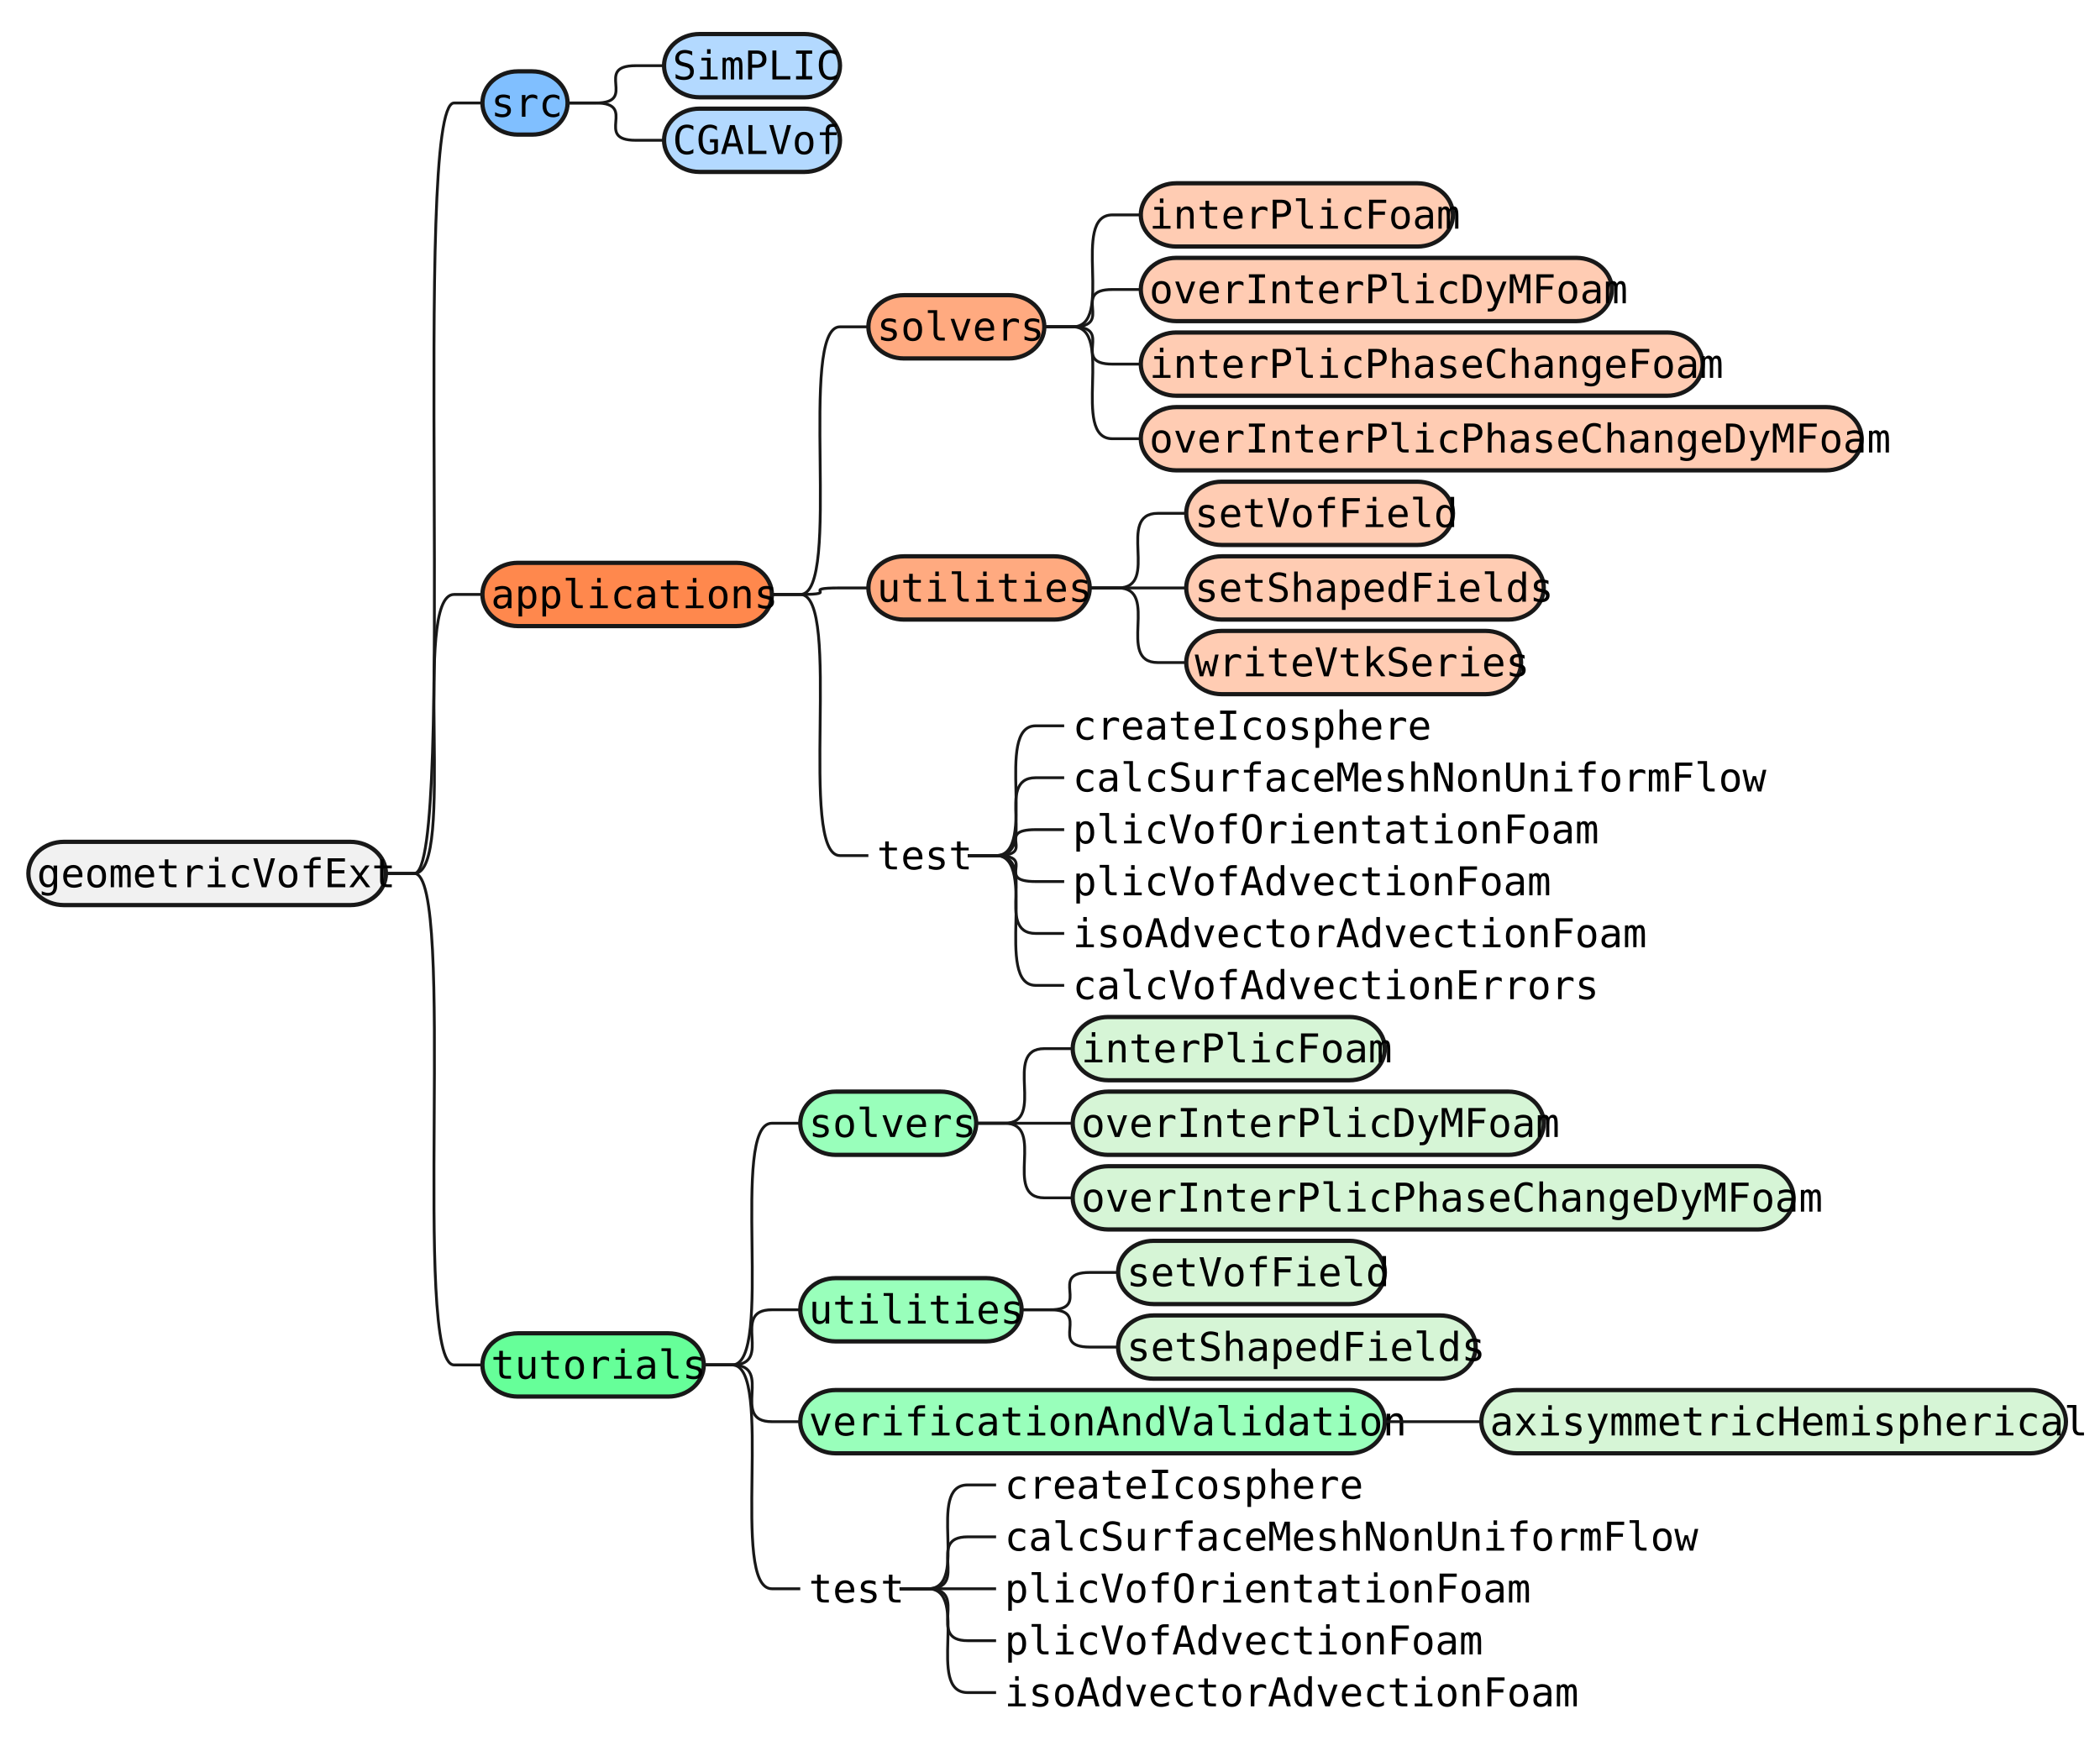
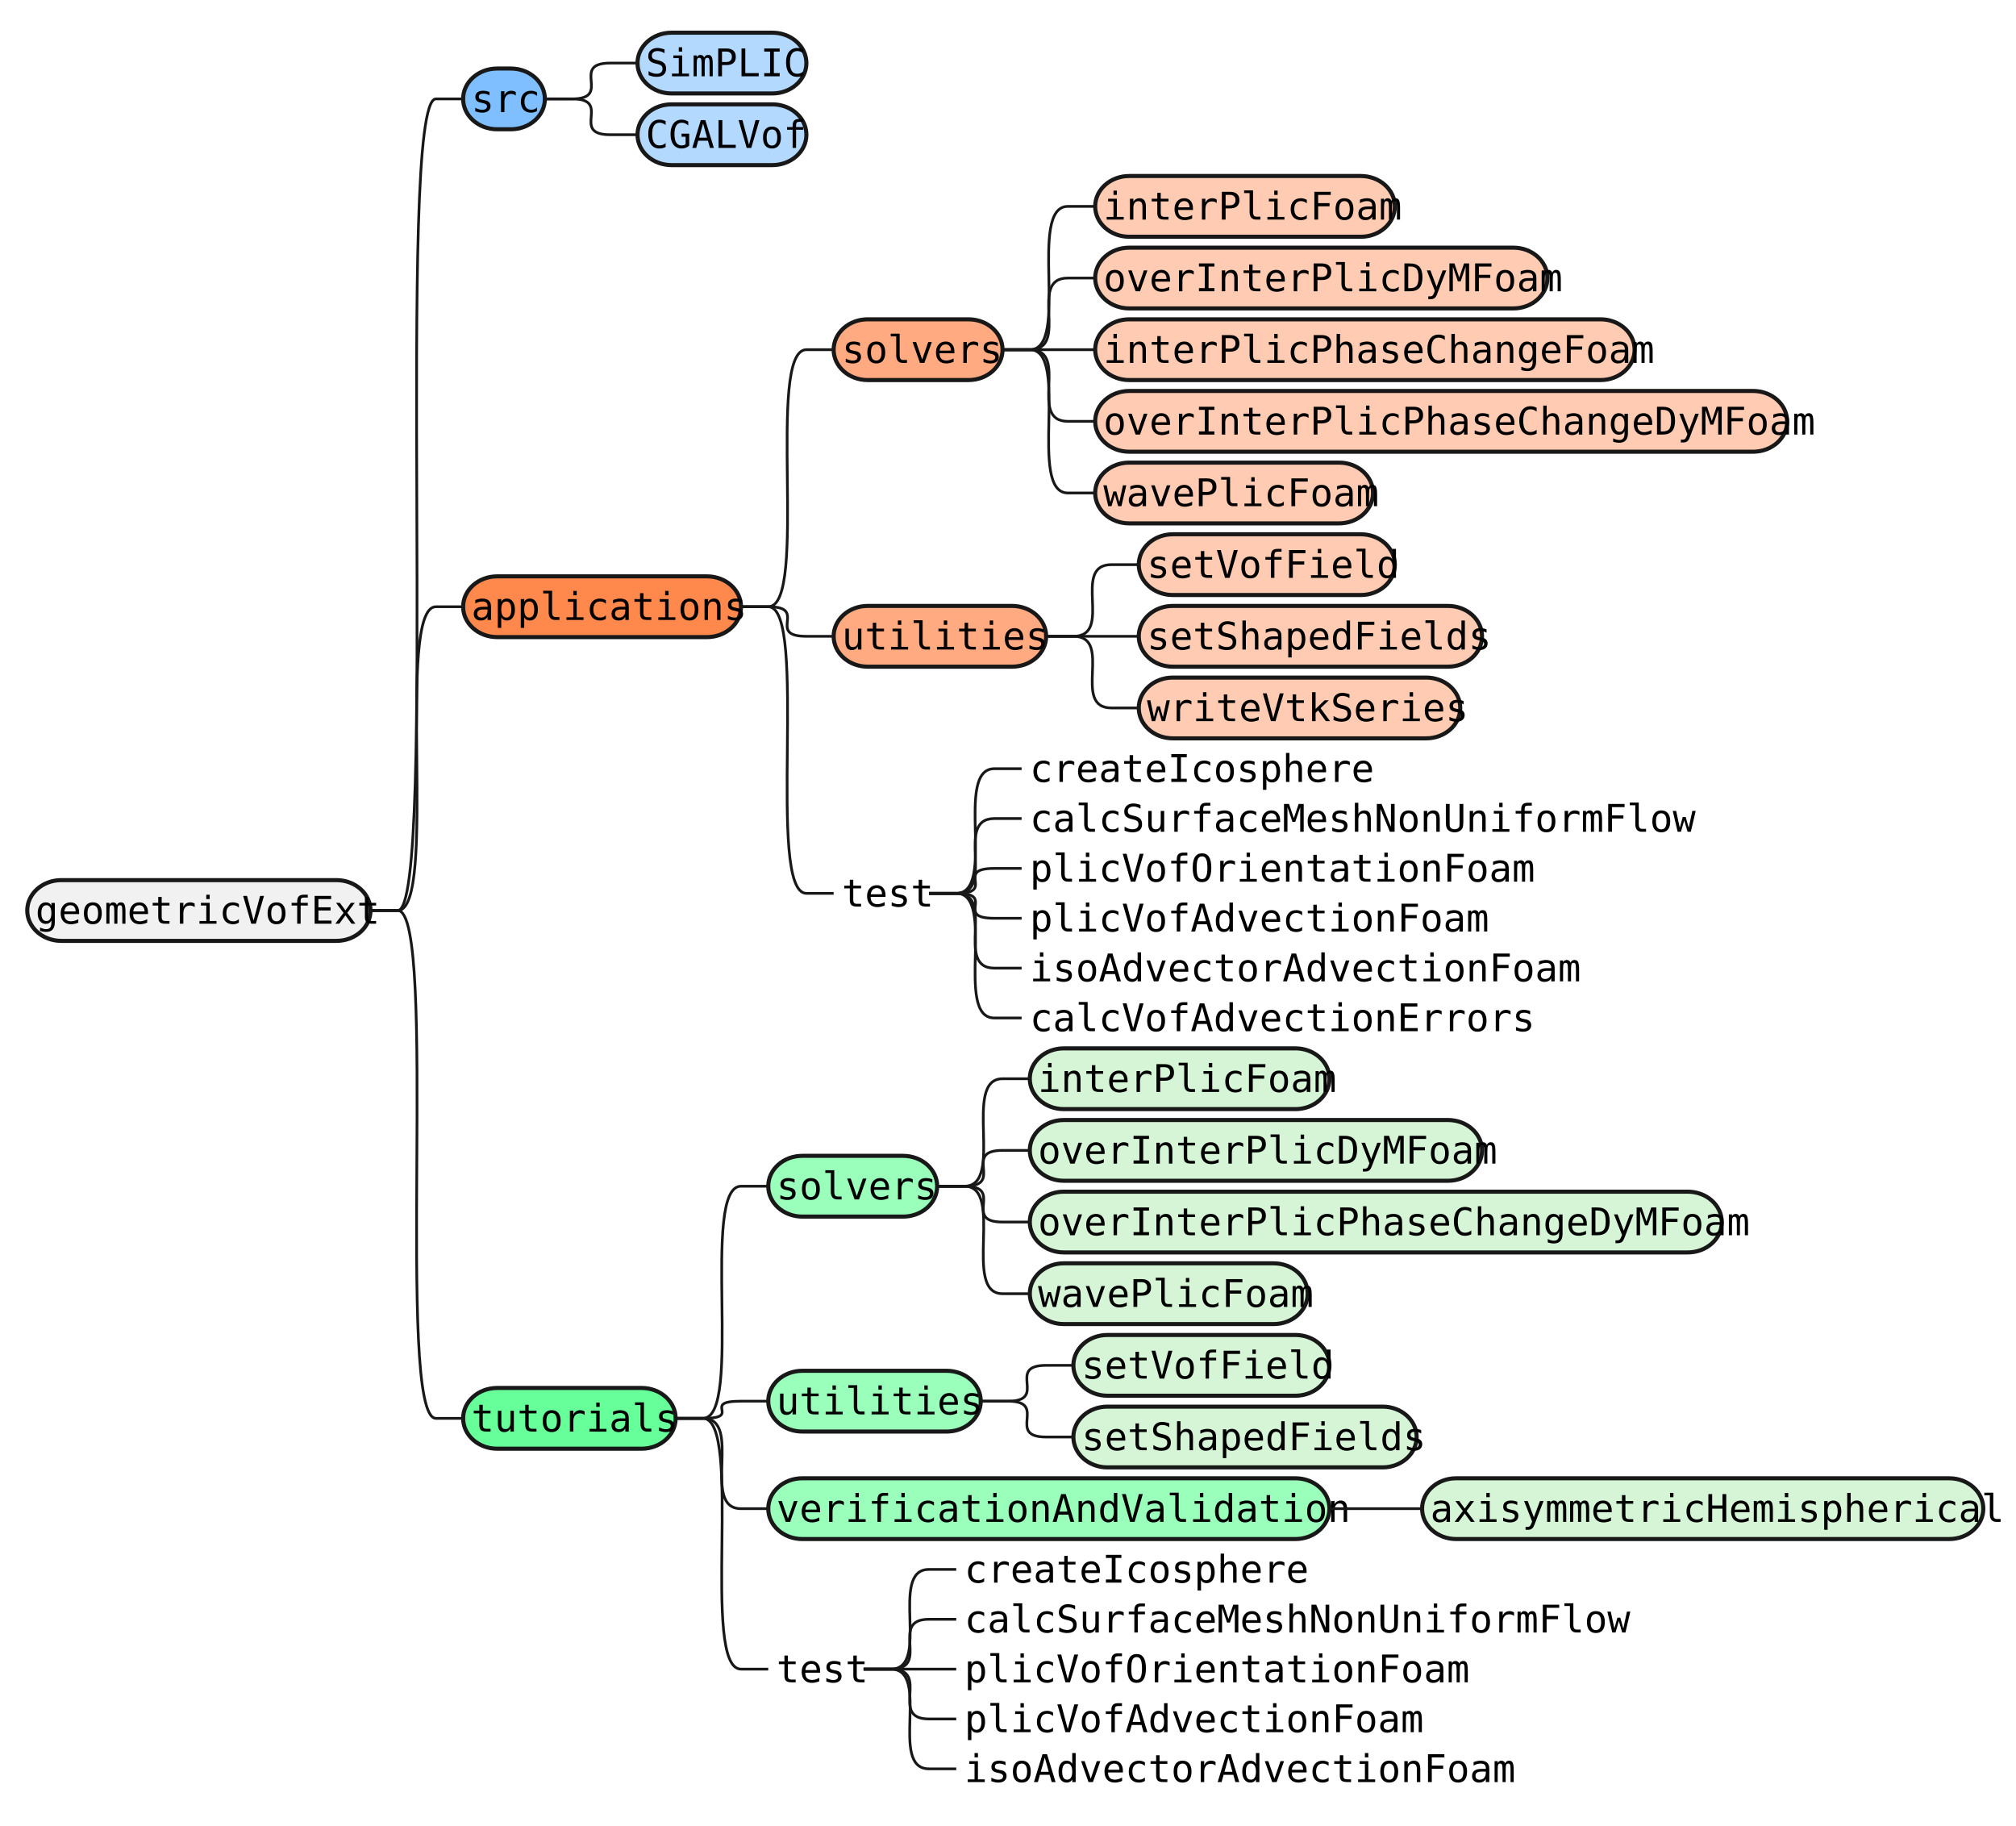
- <svg xmlns="http://www.w3.org/2000/svg" contentStyleType="text/css" height="617px" preserveAspectRatio="none" style="width:740px;height:617px;background:#FFFFFF;" version="1.1" viewBox="0 0 740 617" width="740px" zoomAndPan="magnify">
+ <svg xmlns="http://www.w3.org/2000/svg" contentStyleType="text/css" height="670px" preserveAspectRatio="none" style="width:740px;height:670px;background:#FFFFFF;" version="1.1" viewBox="0 0 740 670" width="740px" zoomAndPan="magnify">
  <defs />
  <g>
-     <rect fill="#F1F1F1" height="22.297" rx="12.5" ry="12.5" style="stroke:#181818;stroke-width:1.5;" width="126" x="10" y="296.711" />
-     <text fill="#000000" font-family="monospace" font-size="14" lengthAdjust="spacing" textLength="120" x="13" y="312.706">geometricVofExt</text>
+     <rect fill="#F1F1F1" height="22.297" rx="12.5" ry="12.5" style="stroke:#181818;stroke-width:1.5;" width="126" x="10" y="323.008" />
+     <text fill="#000000" font-family="monospace" font-size="14" lengthAdjust="spacing" textLength="120" x="13" y="339.003">geometricVofExt</text>
    <rect fill="#80BFFF" height="22.297" rx="12.5" ry="12.5" style="stroke:#181818;stroke-width:1.5;" width="30" x="170" y="25.148" />
    <text fill="#000000" font-family="monospace" font-size="14" lengthAdjust="spacing" textLength="24" x="173" y="41.144">src</text>
    <rect fill="#B3D9FF" height="22.297" rx="12.5" ry="12.5" style="stroke:#181818;stroke-width:1.5;" width="62" x="234" y="12" />
    <text fill="#000000" font-family="monospace" font-size="14" lengthAdjust="spacing" textLength="56" x="237" y="27.995">SimPLIC</text>
    <path d="M200,36.297 L210,36.297 C225,36.297 209,23.148 224,23.148 L234,23.148 " fill="none" style="stroke:#181818;stroke-width:1.0;" />
    <rect fill="#B3D9FF" height="22.297" rx="12.5" ry="12.5" style="stroke:#181818;stroke-width:1.5;" width="62" x="234" y="38.297" />
    <text fill="#000000" font-family="monospace" font-size="14" lengthAdjust="spacing" textLength="56" x="237" y="54.292">CGALVof</text>
    <path d="M200,36.297 L210,36.297 C225,36.297 209,49.445 224,49.445 L234,49.445 " fill="none" style="stroke:#181818;stroke-width:1.0;" />
-     <path d="M136,307.859 L146,307.859 C161,307.859 145,36.297 160,36.297 L170,36.297 " fill="none" style="stroke:#181818;stroke-width:1.0;" />
-     <rect fill="#FF884D" height="22.297" rx="12.5" ry="12.5" style="stroke:#181818;stroke-width:1.5;" width="102" x="170" y="198.375" />
-     <text fill="#000000" font-family="monospace" font-size="14" lengthAdjust="spacing" textLength="96" x="173" y="214.37">applications</text>
-     <rect fill="#FFAA80" height="22.297" rx="12.5" ry="12.5" style="stroke:#181818;stroke-width:1.5;" width="62" x="306" y="104.039" />
-     <text fill="#000000" font-family="monospace" font-size="14" lengthAdjust="spacing" textLength="56" x="309" y="120.034">solvers</text>
+     <path d="M136,334.156 L146,334.156 C161,334.156 145,36.297 160,36.297 L170,36.297 " fill="none" style="stroke:#181818;stroke-width:1.0;" />
+     <rect fill="#FF884D" height="22.297" rx="12.5" ry="12.5" style="stroke:#181818;stroke-width:1.5;" width="102" x="170" y="211.523" />
+     <text fill="#000000" font-family="monospace" font-size="14" lengthAdjust="spacing" textLength="96" x="173" y="227.519">applications</text>
+     <rect fill="#FFAA80" height="22.297" rx="12.5" ry="12.5" style="stroke:#181818;stroke-width:1.5;" width="62" x="306" y="117.188" />
+     <text fill="#000000" font-family="monospace" font-size="14" lengthAdjust="spacing" textLength="56" x="309" y="133.183">solvers</text>
    <rect fill="#FFCCB3" height="22.297" rx="12.5" ry="12.5" style="stroke:#181818;stroke-width:1.5;" width="110" x="402" y="64.594" />
    <text fill="#000000" font-family="monospace" font-size="14" lengthAdjust="spacing" textLength="104" x="405" y="80.589">interPlicFoam</text>
-     <path d="M368,115.188 L378,115.188 C393,115.188 377,75.742 392,75.742 L402,75.742 " fill="none" style="stroke:#181818;stroke-width:1.0;" />
+     <path d="M368,128.336 L378,128.336 C393,128.336 377,75.742 392,75.742 L402,75.742 " fill="none" style="stroke:#181818;stroke-width:1.0;" />
    <rect fill="#FFCCB3" height="22.297" rx="12.5" ry="12.5" style="stroke:#181818;stroke-width:1.5;" width="166" x="402" y="90.891" />
    <text fill="#000000" font-family="monospace" font-size="14" lengthAdjust="spacing" textLength="160" x="405" y="106.886">overInterPlicDyMFoam</text>
-     <path d="M368,115.188 L378,115.188 C393,115.188 377,102.039 392,102.039 L402,102.039 " fill="none" style="stroke:#181818;stroke-width:1.0;" />
+     <path d="M368,128.336 L378,128.336 C393,128.336 377,102.039 392,102.039 L402,102.039 " fill="none" style="stroke:#181818;stroke-width:1.0;" />
    <rect fill="#FFCCB3" height="22.297" rx="12.5" ry="12.5" style="stroke:#181818;stroke-width:1.5;" width="198" x="402" y="117.188" />
    <text fill="#000000" font-family="monospace" font-size="14" lengthAdjust="spacing" textLength="192" x="405" y="133.183">interPlicPhaseChangeFoam</text>
-     <path d="M368,115.188 L378,115.188 C393,115.188 377,128.336 392,128.336 L402,128.336 " fill="none" style="stroke:#181818;stroke-width:1.0;" />
+     <path d="M368,128.336 L378,128.336 C393,128.336 377,128.336 392,128.336 L402,128.336 " fill="none" style="stroke:#181818;stroke-width:1.0;" />
    <rect fill="#FFCCB3" height="22.297" rx="12.5" ry="12.5" style="stroke:#181818;stroke-width:1.5;" width="254" x="402" y="143.484" />
    <text fill="#000000" font-family="monospace" font-size="14" lengthAdjust="spacing" textLength="248" x="405" y="159.48">overInterPlicPhaseChangeDyMFoam</text>
-     <path d="M368,115.188 L378,115.188 C393,115.188 377,154.633 392,154.633 L402,154.633 " fill="none" style="stroke:#181818;stroke-width:1.0;" />
-     <path d="M272,209.523 L282,209.523 C297,209.523 281,115.188 296,115.188 L306,115.188 " fill="none" style="stroke:#181818;stroke-width:1.0;" />
-     <rect fill="#FFAA80" height="22.297" rx="12.5" ry="12.5" style="stroke:#181818;stroke-width:1.5;" width="78" x="306" y="196.078" />
-     <text fill="#000000" font-family="monospace" font-size="14" lengthAdjust="spacing" textLength="72" x="309" y="212.073">utilities</text>
-     <rect fill="#FFCCB3" height="22.297" rx="12.5" ry="12.5" style="stroke:#181818;stroke-width:1.5;" width="94" x="418" y="169.781" />
-     <text fill="#000000" font-family="monospace" font-size="14" lengthAdjust="spacing" textLength="88" x="421" y="185.776">setVofField</text>
-     <path d="M384,207.227 L394,207.227 C409,207.227 393,180.93 408,180.93 L418,180.93 " fill="none" style="stroke:#181818;stroke-width:1.0;" />
-     <rect fill="#FFCCB3" height="22.297" rx="12.5" ry="12.5" style="stroke:#181818;stroke-width:1.5;" width="126" x="418" y="196.078" />
-     <text fill="#000000" font-family="monospace" font-size="14" lengthAdjust="spacing" textLength="120" x="421" y="212.073">setShapedFields</text>
-     <path d="M384,207.227 L394,207.227 C409,207.227 393,207.227 408,207.227 L418,207.227 " fill="none" style="stroke:#181818;stroke-width:1.0;" />
-     <rect fill="#FFCCB3" height="22.297" rx="12.5" ry="12.5" style="stroke:#181818;stroke-width:1.5;" width="118" x="418" y="222.375" />
-     <text fill="#000000" font-family="monospace" font-size="14" lengthAdjust="spacing" textLength="112" x="421" y="238.37">writeVtkSeries</text>
-     <path d="M384,207.227 L394,207.227 C409,207.227 393,233.523 408,233.523 L418,233.523 " fill="none" style="stroke:#181818;stroke-width:1.0;" />
-     <path d="M272,209.523 L282,209.523 C297,209.523 281,207.227 296,207.227 L306,207.227 " fill="none" style="stroke:#181818;stroke-width:1.0;" />
-     <text fill="#000000" font-family="monospace" font-size="14" lengthAdjust="spacing" textLength="32" x="309" y="306.409">test</text>
-     <text fill="#000000" font-family="monospace" font-size="14" lengthAdjust="spacing" textLength="120" x="378" y="260.667">createIcosphere</text>
-     <path d="M341,301.562 L351,301.562 C366,301.562 350,255.82 365,255.82 L375,255.82 " fill="none" style="stroke:#181818;stroke-width:1.0;" />
-     <text fill="#000000" font-family="monospace" font-size="14" lengthAdjust="spacing" textLength="232" x="378" y="278.964">calcSurfaceMeshNonUniformFlow</text>
-     <path d="M341,301.562 L351,301.562 C366,301.562 350,274.117 365,274.117 L375,274.117 " fill="none" style="stroke:#181818;stroke-width:1.0;" />
-     <text fill="#000000" font-family="monospace" font-size="14" lengthAdjust="spacing" textLength="176" x="378" y="297.261">plicVofOrientationFoam</text>
-     <path d="M341,301.562 L351,301.562 C366,301.562 350,292.414 365,292.414 L375,292.414 " fill="none" style="stroke:#181818;stroke-width:1.0;" />
-     <text fill="#000000" font-family="monospace" font-size="14" lengthAdjust="spacing" textLength="160" x="378" y="315.558">plicVofAdvectionFoam</text>
-     <path d="M341,301.562 L351,301.562 C366,301.562 350,310.711 365,310.711 L375,310.711 " fill="none" style="stroke:#181818;stroke-width:1.0;" />
-     <text fill="#000000" font-family="monospace" font-size="14" lengthAdjust="spacing" textLength="192" x="378" y="333.854">isoAdvectorAdvectionFoam</text>
-     <path d="M341,301.562 L351,301.562 C366,301.562 350,329.008 365,329.008 L375,329.008 " fill="none" style="stroke:#181818;stroke-width:1.0;" />
-     <text fill="#000000" font-family="monospace" font-size="14" lengthAdjust="spacing" textLength="176" x="378" y="352.151">calcVofAdvectionErrors</text>
-     <path d="M341,301.562 L351,301.562 C366,301.562 350,347.305 365,347.305 L375,347.305 " fill="none" style="stroke:#181818;stroke-width:1.0;" />
-     <path d="M272,209.523 L282,209.523 C297,209.523 281,301.562 296,301.562 L306,301.562 " fill="none" style="stroke:#181818;stroke-width:1.0;" />
-     <path d="M136,307.859 L146,307.859 C161,307.859 145,209.523 160,209.523 L170,209.523 " fill="none" style="stroke:#181818;stroke-width:1.0;" />
-     <rect fill="#66FF99" height="22.297" rx="12.5" ry="12.5" style="stroke:#181818;stroke-width:1.5;" width="78" x="170" y="469.938" />
-     <text fill="#000000" font-family="monospace" font-size="14" lengthAdjust="spacing" textLength="72" x="173" y="485.933">tutorials</text>
-     <rect fill="#99FFBB" height="22.297" rx="12.5" ry="12.5" style="stroke:#181818;stroke-width:1.5;" width="62" x="282" y="384.75" />
-     <text fill="#000000" font-family="monospace" font-size="14" lengthAdjust="spacing" textLength="56" x="285" y="400.745">solvers</text>
-     <rect fill="#D6F5D6" height="22.297" rx="12.5" ry="12.5" style="stroke:#181818;stroke-width:1.5;" width="110" x="378" y="358.453" />
-     <text fill="#000000" font-family="monospace" font-size="14" lengthAdjust="spacing" textLength="104" x="381" y="374.448">interPlicFoam</text>
-     <path d="M344,395.898 L354,395.898 C369,395.898 353,369.602 368,369.602 L378,369.602 " fill="none" style="stroke:#181818;stroke-width:1.0;" />
-     <rect fill="#D6F5D6" height="22.297" rx="12.5" ry="12.5" style="stroke:#181818;stroke-width:1.5;" width="166" x="378" y="384.75" />
-     <text fill="#000000" font-family="monospace" font-size="14" lengthAdjust="spacing" textLength="160" x="381" y="400.745">overInterPlicDyMFoam</text>
-     <path d="M344,395.898 L354,395.898 C369,395.898 353,395.898 368,395.898 L378,395.898 " fill="none" style="stroke:#181818;stroke-width:1.0;" />
-     <rect fill="#D6F5D6" height="22.297" rx="12.5" ry="12.5" style="stroke:#181818;stroke-width:1.5;" width="254" x="378" y="411.047" />
-     <text fill="#000000" font-family="monospace" font-size="14" lengthAdjust="spacing" textLength="248" x="381" y="427.042">overInterPlicPhaseChangeDyMFoam</text>
-     <path d="M344,395.898 L354,395.898 C369,395.898 353,422.195 368,422.195 L378,422.195 " fill="none" style="stroke:#181818;stroke-width:1.0;" />
-     <path d="M248,481.086 L258,481.086 C273,481.086 257,395.898 272,395.898 L282,395.898 " fill="none" style="stroke:#181818;stroke-width:1.0;" />
-     <rect fill="#99FFBB" height="22.297" rx="12.5" ry="12.5" style="stroke:#181818;stroke-width:1.5;" width="78" x="282" y="450.492" />
-     <text fill="#000000" font-family="monospace" font-size="14" lengthAdjust="spacing" textLength="72" x="285" y="466.487">utilities</text>
-     <rect fill="#D6F5D6" height="22.297" rx="12.5" ry="12.5" style="stroke:#181818;stroke-width:1.5;" width="94" x="394" y="437.344" />
-     <text fill="#000000" font-family="monospace" font-size="14" lengthAdjust="spacing" textLength="88" x="397" y="453.339">setVofField</text>
-     <path d="M360,461.641 L370,461.641 C385,461.641 369,448.492 384,448.492 L394,448.492 " fill="none" style="stroke:#181818;stroke-width:1.0;" />
-     <rect fill="#D6F5D6" height="22.297" rx="12.5" ry="12.5" style="stroke:#181818;stroke-width:1.5;" width="126" x="394" y="463.641" />
-     <text fill="#000000" font-family="monospace" font-size="14" lengthAdjust="spacing" textLength="120" x="397" y="479.636">setShapedFields</text>
-     <path d="M360,461.641 L370,461.641 C385,461.641 369,474.789 384,474.789 L394,474.789 " fill="none" style="stroke:#181818;stroke-width:1.0;" />
-     <path d="M248,481.086 L258,481.086 C273,481.086 257,461.641 272,461.641 L282,461.641 " fill="none" style="stroke:#181818;stroke-width:1.0;" />
-     <rect fill="#99FFBB" height="22.297" rx="12.5" ry="12.5" style="stroke:#181818;stroke-width:1.5;" width="206" x="282" y="489.938" />
-     <text fill="#000000" font-family="monospace" font-size="14" lengthAdjust="spacing" textLength="200" x="285" y="505.933">verificationAndValidation</text>
-     <rect fill="#D6F5D6" height="22.297" rx="12.5" ry="12.5" style="stroke:#181818;stroke-width:1.5;" width="206" x="522" y="489.938" />
-     <text fill="#000000" font-family="monospace" font-size="14" lengthAdjust="spacing" textLength="200" x="525" y="505.933">axisymmetricHemispherical</text>
-     <path d="M488,501.086 L498,501.086 C513,501.086 497,501.086 512,501.086 L522,501.086 " fill="none" style="stroke:#181818;stroke-width:1.0;" />
-     <path d="M248,481.086 L258,481.086 C273,481.086 257,501.086 272,501.086 L282,501.086 " fill="none" style="stroke:#181818;stroke-width:1.0;" />
-     <text fill="#000000" font-family="monospace" font-size="14" lengthAdjust="spacing" textLength="32" x="285" y="564.823">test</text>
-     <text fill="#000000" font-family="monospace" font-size="14" lengthAdjust="spacing" textLength="120" x="354" y="528.23">createIcosphere</text>
-     <path d="M317,559.977 L327,559.977 C342,559.977 326,523.383 341,523.383 L351,523.383 " fill="none" style="stroke:#181818;stroke-width:1.0;" />
-     <text fill="#000000" font-family="monospace" font-size="14" lengthAdjust="spacing" textLength="232" x="354" y="546.526">calcSurfaceMeshNonUniformFlow</text>
-     <path d="M317,559.977 L327,559.977 C342,559.977 326,541.68 341,541.68 L351,541.68 " fill="none" style="stroke:#181818;stroke-width:1.0;" />
-     <text fill="#000000" font-family="monospace" font-size="14" lengthAdjust="spacing" textLength="176" x="354" y="564.823">plicVofOrientationFoam</text>
-     <path d="M317,559.977 L327,559.977 C342,559.977 326,559.977 341,559.977 L351,559.977 " fill="none" style="stroke:#181818;stroke-width:1.0;" />
-     <text fill="#000000" font-family="monospace" font-size="14" lengthAdjust="spacing" textLength="160" x="354" y="583.12">plicVofAdvectionFoam</text>
-     <path d="M317,559.977 L327,559.977 C342,559.977 326,578.273 341,578.273 L351,578.273 " fill="none" style="stroke:#181818;stroke-width:1.0;" />
-     <text fill="#000000" font-family="monospace" font-size="14" lengthAdjust="spacing" textLength="192" x="354" y="601.417">isoAdvectorAdvectionFoam</text>
-     <path d="M317,559.977 L327,559.977 C342,559.977 326,596.57 341,596.57 L351,596.57 " fill="none" style="stroke:#181818;stroke-width:1.0;" />
-     <path d="M248,481.086 L258,481.086 C273,481.086 257,559.977 272,559.977 L282,559.977 " fill="none" style="stroke:#181818;stroke-width:1.0;" />
-     <path d="M136,307.859 L146,307.859 C161,307.859 145,481.086 160,481.086 L170,481.086 " fill="none" style="stroke:#181818;stroke-width:1.0;" />
+     <path d="M368,128.336 L378,128.336 C393,128.336 377,154.633 392,154.633 L402,154.633 " fill="none" style="stroke:#181818;stroke-width:1.0;" />
+     <rect fill="#FFCCB3" height="22.297" rx="12.5" ry="12.5" style="stroke:#181818;stroke-width:1.5;" width="102" x="402" y="169.781" />
+     <text fill="#000000" font-family="monospace" font-size="14" lengthAdjust="spacing" textLength="96" x="405" y="185.776">wavePlicFoam</text>
+     <path d="M368,128.336 L378,128.336 C393,128.336 377,180.93 392,180.93 L402,180.93 " fill="none" style="stroke:#181818;stroke-width:1.0;" />
+     <path d="M272,222.672 L282,222.672 C297,222.672 281,128.336 296,128.336 L306,128.336 " fill="none" style="stroke:#181818;stroke-width:1.0;" />
+     <rect fill="#FFAA80" height="22.297" rx="12.5" ry="12.5" style="stroke:#181818;stroke-width:1.5;" width="78" x="306" y="222.375" />
+     <text fill="#000000" font-family="monospace" font-size="14" lengthAdjust="spacing" textLength="72" x="309" y="238.37">utilities</text>
+     <rect fill="#FFCCB3" height="22.297" rx="12.5" ry="12.5" style="stroke:#181818;stroke-width:1.5;" width="94" x="418" y="196.078" />
+     <text fill="#000000" font-family="monospace" font-size="14" lengthAdjust="spacing" textLength="88" x="421" y="212.073">setVofField</text>
+     <path d="M384,233.523 L394,233.523 C409,233.523 393,207.227 408,207.227 L418,207.227 " fill="none" style="stroke:#181818;stroke-width:1.0;" />
+     <rect fill="#FFCCB3" height="22.297" rx="12.5" ry="12.5" style="stroke:#181818;stroke-width:1.5;" width="126" x="418" y="222.375" />
+     <text fill="#000000" font-family="monospace" font-size="14" lengthAdjust="spacing" textLength="120" x="421" y="238.37">setShapedFields</text>
+     <path d="M384,233.523 L394,233.523 C409,233.523 393,233.523 408,233.523 L418,233.523 " fill="none" style="stroke:#181818;stroke-width:1.0;" />
+     <rect fill="#FFCCB3" height="22.297" rx="12.5" ry="12.5" style="stroke:#181818;stroke-width:1.5;" width="118" x="418" y="248.672" />
+     <text fill="#000000" font-family="monospace" font-size="14" lengthAdjust="spacing" textLength="112" x="421" y="264.667">writeVtkSeries</text>
+     <path d="M384,233.523 L394,233.523 C409,233.523 393,259.82 408,259.82 L418,259.82 " fill="none" style="stroke:#181818;stroke-width:1.0;" />
+     <path d="M272,222.672 L282,222.672 C297,222.672 281,233.523 296,233.523 L306,233.523 " fill="none" style="stroke:#181818;stroke-width:1.0;" />
+     <text fill="#000000" font-family="monospace" font-size="14" lengthAdjust="spacing" textLength="32" x="309" y="332.706">test</text>
+     <text fill="#000000" font-family="monospace" font-size="14" lengthAdjust="spacing" textLength="120" x="378" y="286.964">createIcosphere</text>
+     <path d="M341,327.859 L351,327.859 C366,327.859 350,282.117 365,282.117 L375,282.117 " fill="none" style="stroke:#181818;stroke-width:1.0;" />
+     <text fill="#000000" font-family="monospace" font-size="14" lengthAdjust="spacing" textLength="232" x="378" y="305.261">calcSurfaceMeshNonUniformFlow</text>
+     <path d="M341,327.859 L351,327.859 C366,327.859 350,300.414 365,300.414 L375,300.414 " fill="none" style="stroke:#181818;stroke-width:1.0;" />
+     <text fill="#000000" font-family="monospace" font-size="14" lengthAdjust="spacing" textLength="176" x="378" y="323.558">plicVofOrientationFoam</text>
+     <path d="M341,327.859 L351,327.859 C366,327.859 350,318.711 365,318.711 L375,318.711 " fill="none" style="stroke:#181818;stroke-width:1.0;" />
+     <text fill="#000000" font-family="monospace" font-size="14" lengthAdjust="spacing" textLength="160" x="378" y="341.854">plicVofAdvectionFoam</text>
+     <path d="M341,327.859 L351,327.859 C366,327.859 350,337.008 365,337.008 L375,337.008 " fill="none" style="stroke:#181818;stroke-width:1.0;" />
+     <text fill="#000000" font-family="monospace" font-size="14" lengthAdjust="spacing" textLength="192" x="378" y="360.151">isoAdvectorAdvectionFoam</text>
+     <path d="M341,327.859 L351,327.859 C366,327.859 350,355.305 365,355.305 L375,355.305 " fill="none" style="stroke:#181818;stroke-width:1.0;" />
+     <text fill="#000000" font-family="monospace" font-size="14" lengthAdjust="spacing" textLength="176" x="378" y="378.448">calcVofAdvectionErrors</text>
+     <path d="M341,327.859 L351,327.859 C366,327.859 350,373.602 365,373.602 L375,373.602 " fill="none" style="stroke:#181818;stroke-width:1.0;" />
+     <path d="M272,222.672 L282,222.672 C297,222.672 281,327.859 296,327.859 L306,327.859 " fill="none" style="stroke:#181818;stroke-width:1.0;" />
+     <path d="M136,334.156 L146,334.156 C161,334.156 145,222.672 160,222.672 L170,222.672 " fill="none" style="stroke:#181818;stroke-width:1.0;" />
+     <rect fill="#66FF99" height="22.297" rx="12.5" ry="12.5" style="stroke:#181818;stroke-width:1.5;" width="78" x="170" y="509.383" />
+     <text fill="#000000" font-family="monospace" font-size="14" lengthAdjust="spacing" textLength="72" x="173" y="525.378">tutorials</text>
+     <rect fill="#99FFBB" height="22.297" rx="12.5" ry="12.5" style="stroke:#181818;stroke-width:1.5;" width="62" x="282" y="424.195" />
+     <text fill="#000000" font-family="monospace" font-size="14" lengthAdjust="spacing" textLength="56" x="285" y="440.19">solvers</text>
+     <rect fill="#D6F5D6" height="22.297" rx="12.5" ry="12.5" style="stroke:#181818;stroke-width:1.5;" width="110" x="378" y="384.75" />
+     <text fill="#000000" font-family="monospace" font-size="14" lengthAdjust="spacing" textLength="104" x="381" y="400.745">interPlicFoam</text>
+     <path d="M344,435.344 L354,435.344 C369,435.344 353,395.898 368,395.898 L378,395.898 " fill="none" style="stroke:#181818;stroke-width:1.0;" />
+     <rect fill="#D6F5D6" height="22.297" rx="12.5" ry="12.5" style="stroke:#181818;stroke-width:1.5;" width="166" x="378" y="411.047" />
+     <text fill="#000000" font-family="monospace" font-size="14" lengthAdjust="spacing" textLength="160" x="381" y="427.042">overInterPlicDyMFoam</text>
+     <path d="M344,435.344 L354,435.344 C369,435.344 353,422.195 368,422.195 L378,422.195 " fill="none" style="stroke:#181818;stroke-width:1.0;" />
+     <rect fill="#D6F5D6" height="22.297" rx="12.5" ry="12.5" style="stroke:#181818;stroke-width:1.5;" width="254" x="378" y="437.344" />
+     <text fill="#000000" font-family="monospace" font-size="14" lengthAdjust="spacing" textLength="248" x="381" y="453.339">overInterPlicPhaseChangeDyMFoam</text>
+     <path d="M344,435.344 L354,435.344 C369,435.344 353,448.492 368,448.492 L378,448.492 " fill="none" style="stroke:#181818;stroke-width:1.0;" />
+     <rect fill="#D6F5D6" height="22.297" rx="12.5" ry="12.5" style="stroke:#181818;stroke-width:1.5;" width="102" x="378" y="463.641" />
+     <text fill="#000000" font-family="monospace" font-size="14" lengthAdjust="spacing" textLength="96" x="381" y="479.636">wavePlicFoam</text>
+     <path d="M344,435.344 L354,435.344 C369,435.344 353,474.789 368,474.789 L378,474.789 " fill="none" style="stroke:#181818;stroke-width:1.0;" />
+     <path d="M248,520.531 L258,520.531 C273,520.531 257,435.344 272,435.344 L282,435.344 " fill="none" style="stroke:#181818;stroke-width:1.0;" />
+     <rect fill="#99FFBB" height="22.297" rx="12.5" ry="12.5" style="stroke:#181818;stroke-width:1.5;" width="78" x="282" y="503.086" />
+     <text fill="#000000" font-family="monospace" font-size="14" lengthAdjust="spacing" textLength="72" x="285" y="519.081">utilities</text>
+     <rect fill="#D6F5D6" height="22.297" rx="12.5" ry="12.5" style="stroke:#181818;stroke-width:1.5;" width="94" x="394" y="489.938" />
+     <text fill="#000000" font-family="monospace" font-size="14" lengthAdjust="spacing" textLength="88" x="397" y="505.933">setVofField</text>
+     <path d="M360,514.234 L370,514.234 C385,514.234 369,501.086 384,501.086 L394,501.086 " fill="none" style="stroke:#181818;stroke-width:1.0;" />
+     <rect fill="#D6F5D6" height="22.297" rx="12.5" ry="12.5" style="stroke:#181818;stroke-width:1.5;" width="126" x="394" y="516.234" />
+     <text fill="#000000" font-family="monospace" font-size="14" lengthAdjust="spacing" textLength="120" x="397" y="532.23">setShapedFields</text>
+     <path d="M360,514.234 L370,514.234 C385,514.234 369,527.383 384,527.383 L394,527.383 " fill="none" style="stroke:#181818;stroke-width:1.0;" />
+     <path d="M248,520.531 L258,520.531 C273,520.531 257,514.234 272,514.234 L282,514.234 " fill="none" style="stroke:#181818;stroke-width:1.0;" />
+     <rect fill="#99FFBB" height="22.297" rx="12.5" ry="12.5" style="stroke:#181818;stroke-width:1.5;" width="206" x="282" y="542.531" />
+     <text fill="#000000" font-family="monospace" font-size="14" lengthAdjust="spacing" textLength="200" x="285" y="558.526">verificationAndValidation</text>
+     <rect fill="#D6F5D6" height="22.297" rx="12.5" ry="12.5" style="stroke:#181818;stroke-width:1.5;" width="206" x="522" y="542.531" />
+     <text fill="#000000" font-family="monospace" font-size="14" lengthAdjust="spacing" textLength="200" x="525" y="558.526">axisymmetricHemispherical</text>
+     <path d="M488,553.68 L498,553.68 C513,553.68 497,553.68 512,553.68 L522,553.68 " fill="none" style="stroke:#181818;stroke-width:1.0;" />
+     <path d="M248,520.531 L258,520.531 C273,520.531 257,553.68 272,553.68 L282,553.68 " fill="none" style="stroke:#181818;stroke-width:1.0;" />
+     <text fill="#000000" font-family="monospace" font-size="14" lengthAdjust="spacing" textLength="32" x="285" y="617.417">test</text>
+     <text fill="#000000" font-family="monospace" font-size="14" lengthAdjust="spacing" textLength="120" x="354" y="580.823">createIcosphere</text>
+     <path d="M317,612.57 L327,612.57 C342,612.57 326,575.977 341,575.977 L351,575.977 " fill="none" style="stroke:#181818;stroke-width:1.0;" />
+     <text fill="#000000" font-family="monospace" font-size="14" lengthAdjust="spacing" textLength="232" x="354" y="599.12">calcSurfaceMeshNonUniformFlow</text>
+     <path d="M317,612.57 L327,612.57 C342,612.57 326,594.273 341,594.273 L351,594.273 " fill="none" style="stroke:#181818;stroke-width:1.0;" />
+     <text fill="#000000" font-family="monospace" font-size="14" lengthAdjust="spacing" textLength="176" x="354" y="617.417">plicVofOrientationFoam</text>
+     <path d="M317,612.57 L327,612.57 C342,612.57 326,612.57 341,612.57 L351,612.57 " fill="none" style="stroke:#181818;stroke-width:1.0;" />
+     <text fill="#000000" font-family="monospace" font-size="14" lengthAdjust="spacing" textLength="160" x="354" y="635.714">plicVofAdvectionFoam</text>
+     <path d="M317,612.57 L327,612.57 C342,612.57 326,630.867 341,630.867 L351,630.867 " fill="none" style="stroke:#181818;stroke-width:1.0;" />
+     <text fill="#000000" font-family="monospace" font-size="14" lengthAdjust="spacing" textLength="192" x="354" y="654.011">isoAdvectorAdvectionFoam</text>
+     <path d="M317,612.57 L327,612.57 C342,612.57 326,649.164 341,649.164 L351,649.164 " fill="none" style="stroke:#181818;stroke-width:1.0;" />
+     <path d="M248,520.531 L258,520.531 C273,520.531 257,612.57 272,612.57 L282,612.57 " fill="none" style="stroke:#181818;stroke-width:1.0;" />
+     <path d="M136,334.156 L146,334.156 C161,334.156 145,520.531 160,520.531 L170,520.531 " fill="none" style="stroke:#181818;stroke-width:1.0;" />
  </g>
</svg>
